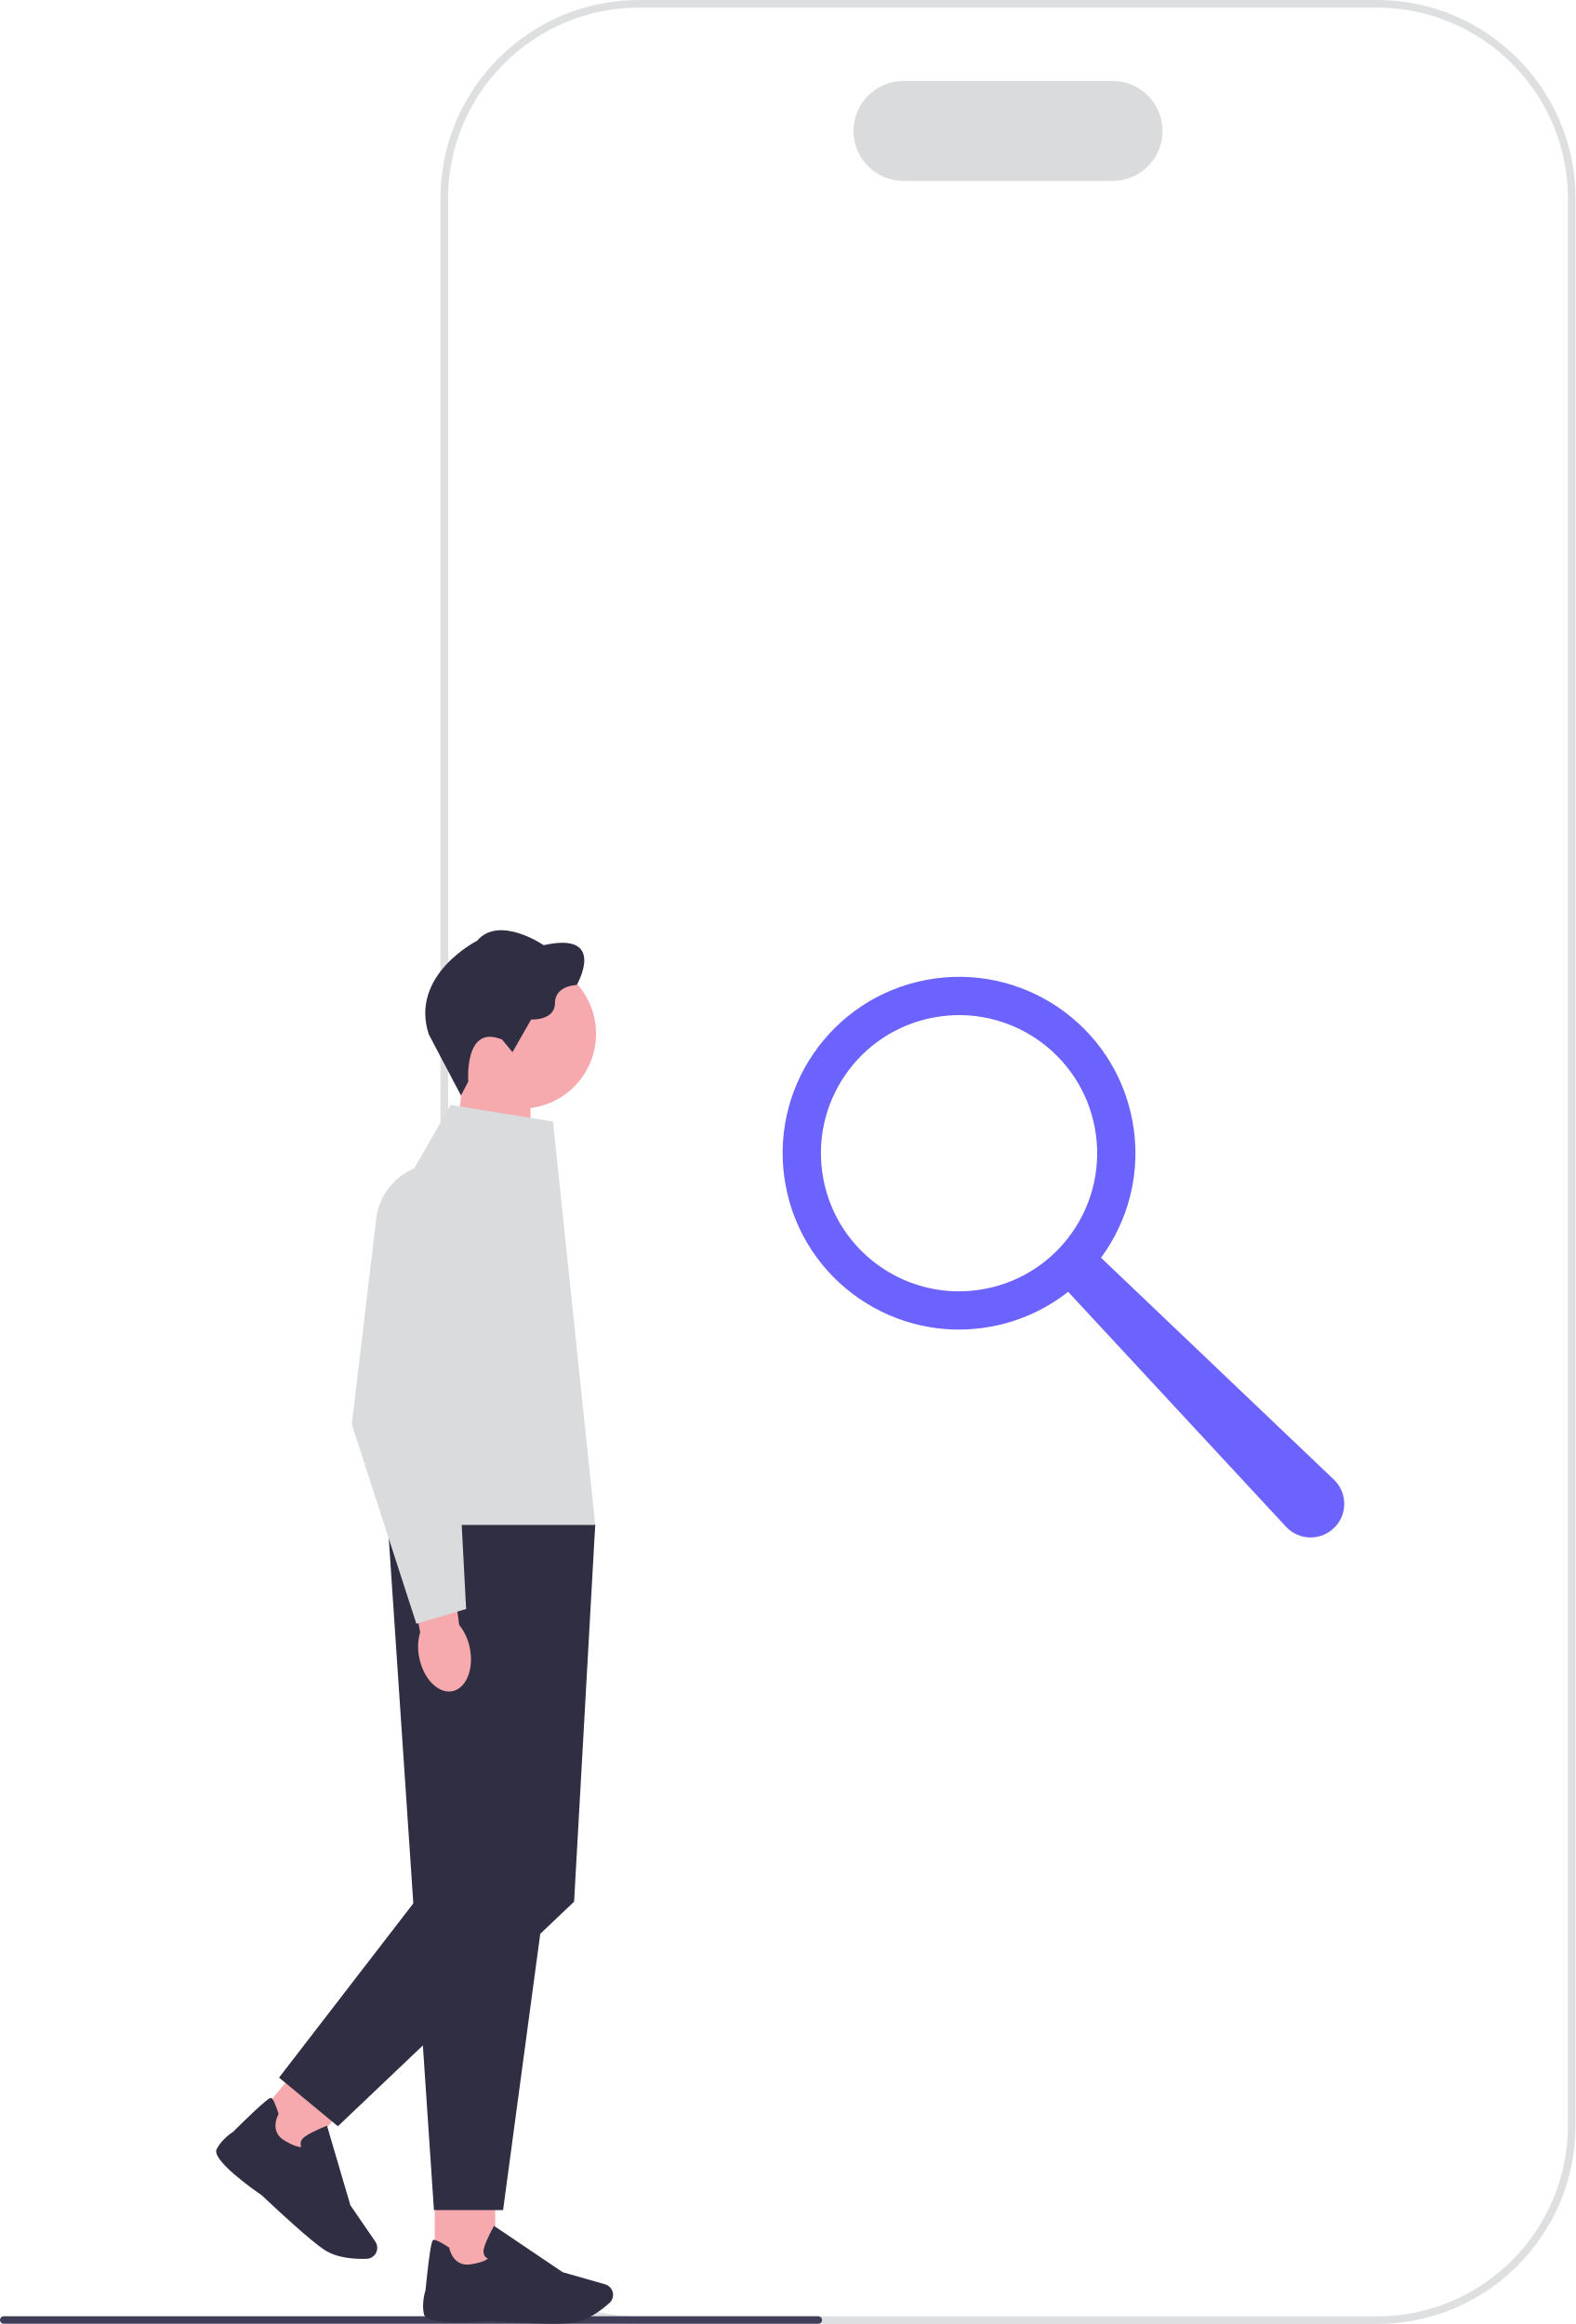
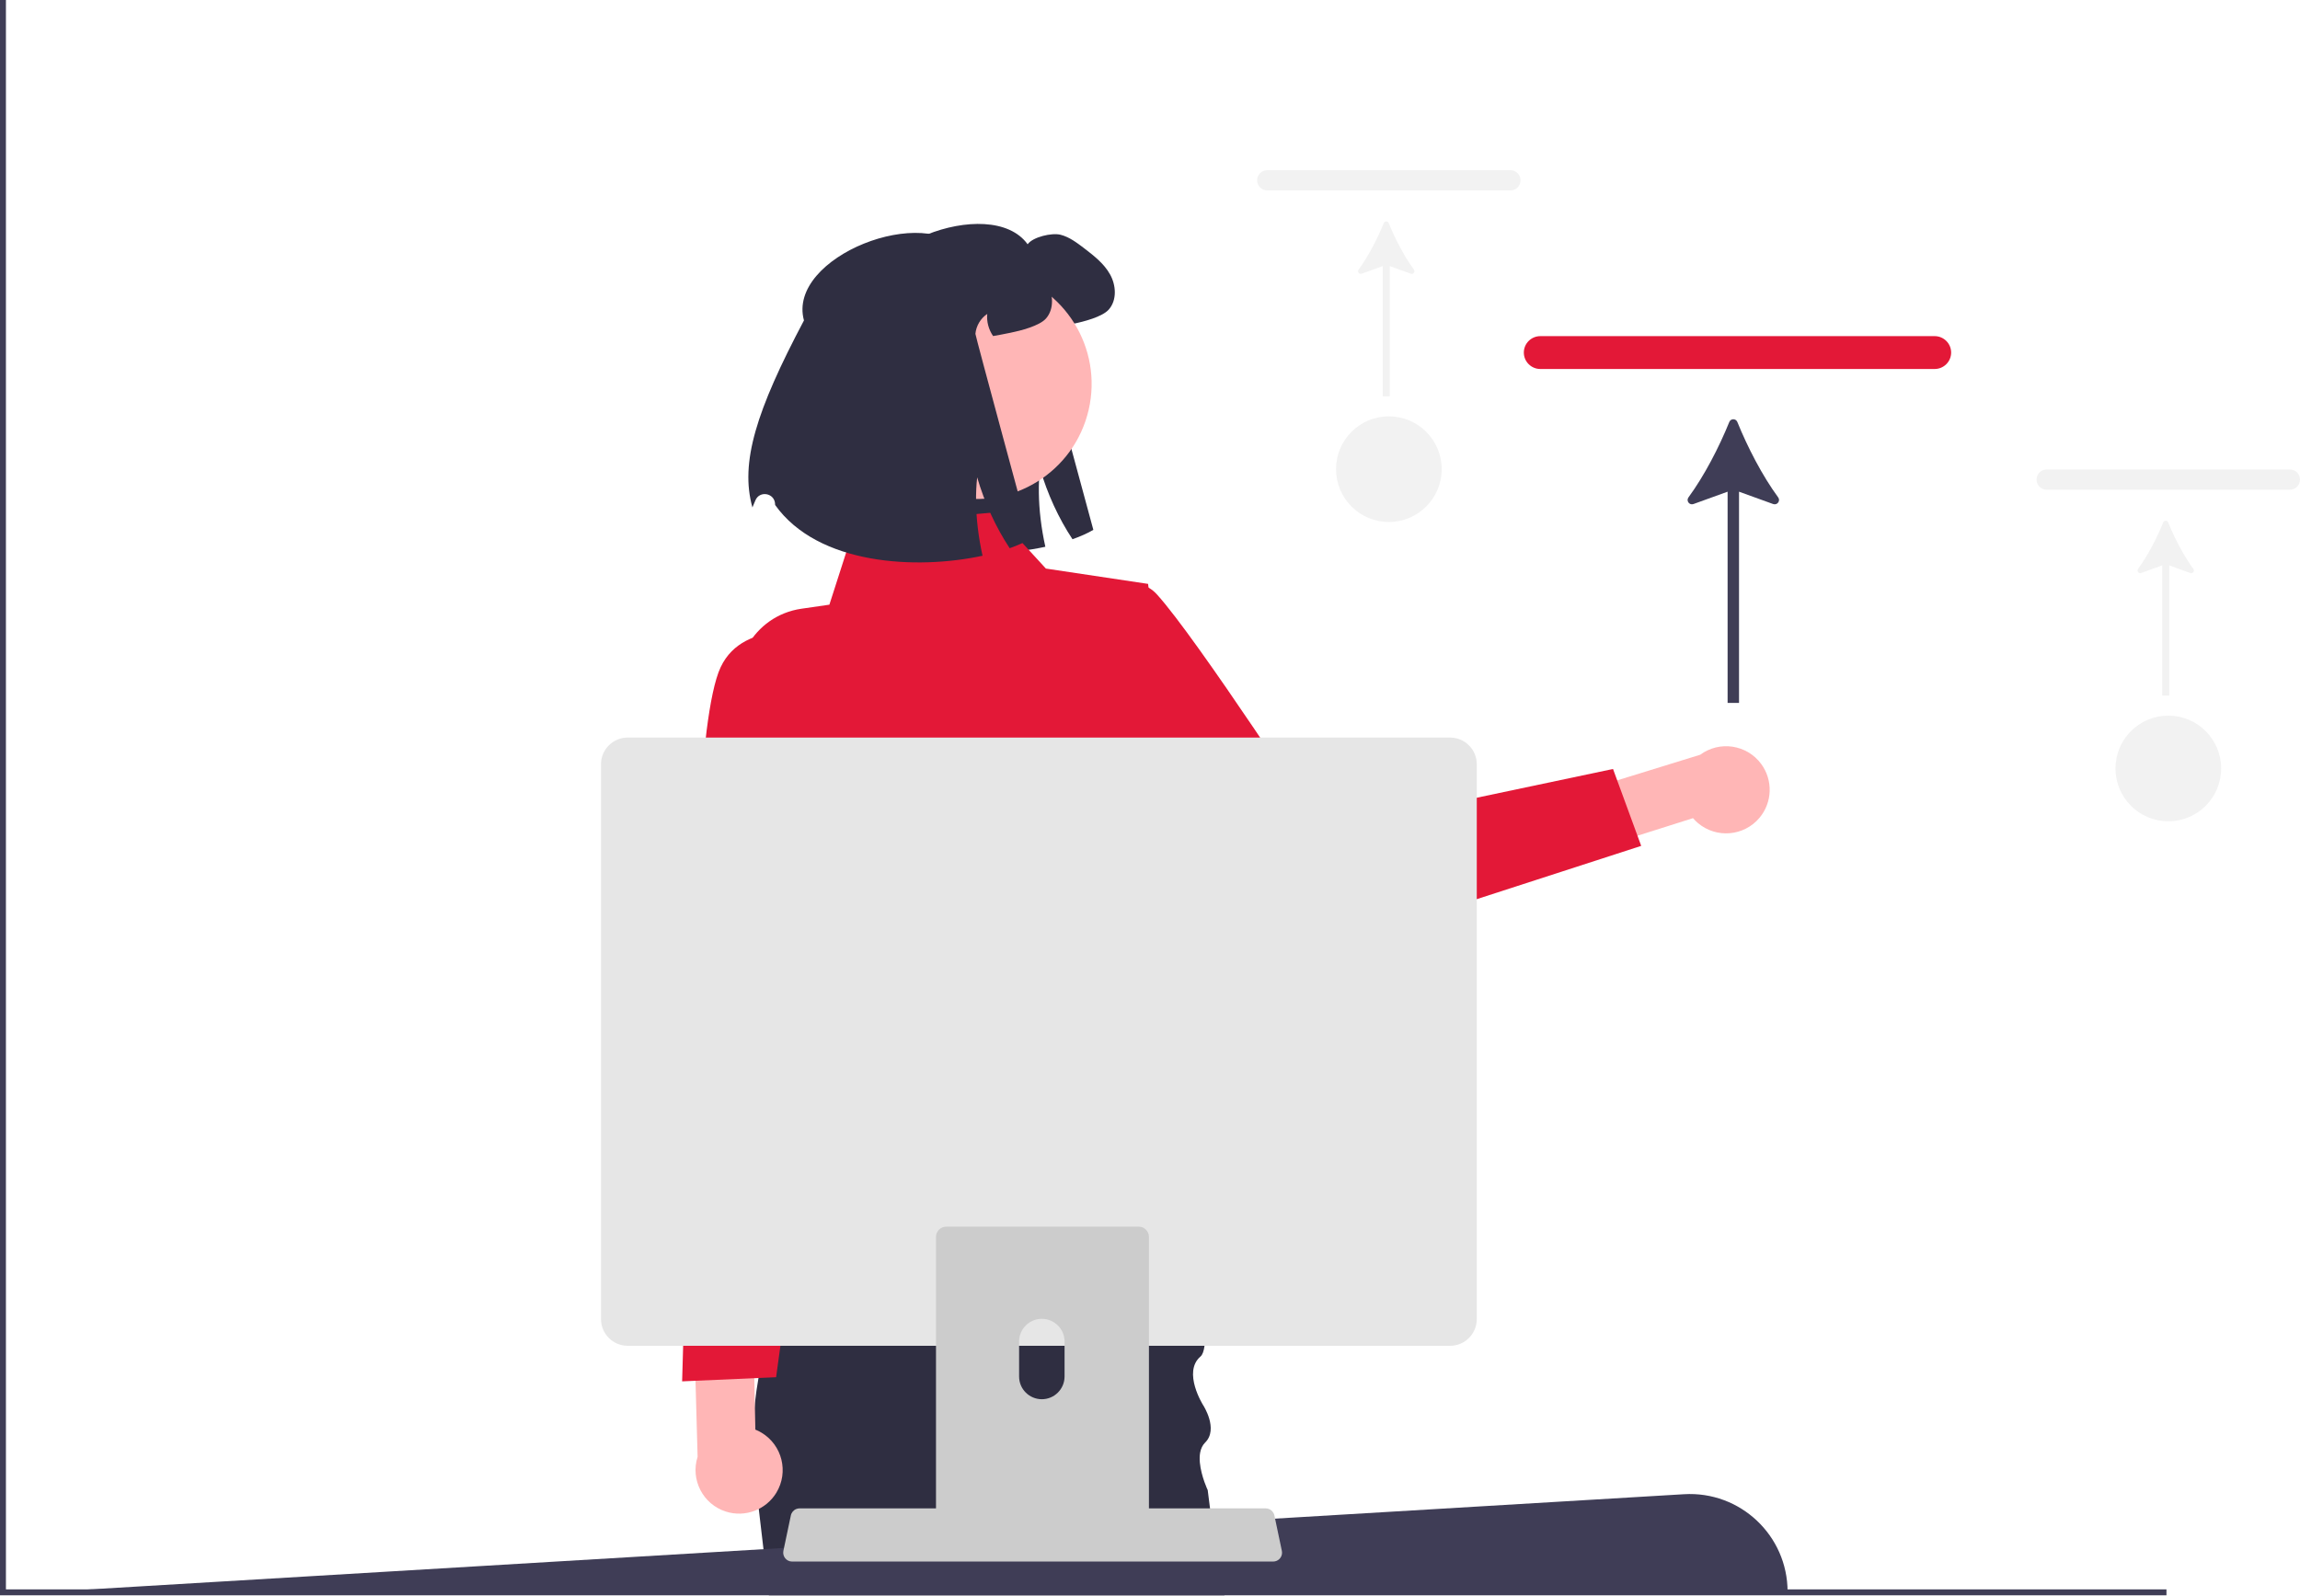
- <svg xmlns="http://www.w3.org/2000/svg" width="412.24" height="608.19" viewBox="0 0 412.24 608.19">
-   <path d="m360.3,608.19h-193.12c-28.64,0-51.94-23.3-51.94-51.94V51.94c0-28.64,23.3-51.94,51.94-51.94h193.12c28.64,0,51.94,23.3,51.94,51.94v504.31c0,28.64-23.3,51.94-51.94,51.94ZM167.18,2c-27.54,0-49.94,22.4-49.94,49.94v504.31c0,27.54,22.4,49.94,49.94,49.94h193.12c27.54,0,49.94-22.4,49.94-49.94V51.94c0-27.54-22.4-49.94-49.94-49.94h-193.12Z" fill="#dedfe0" />
-   <path d="m291.09,47.36h-54.69c-7.22,0-13.09-5.87-13.09-13.09s5.87-13.09,13.09-13.09h54.69c7.22,0,13.09,5.87,13.09,13.09s-5.87,13.09-13.09,13.09Z" fill="#dadbdc" />
-   <path d="m215.08,607.14c0,.54-.44.98-.98.98H.98c-.54,0-.98-.44-.98-.98s.44-.98.98-.98h213.12c.54,0,.98.44.98.98h0Z" fill="#3f3d58" />
-   <polygon points="119.16 304.11 138.81 310.57 138.81 282.29 120.98 282.29 119.16 304.11" fill="#f6aaae" />
-   <circle cx="136.37" cy="270.54" r="19.58" fill="#f6aaae" />
-   <path d="m131.39,272.07l2.7,3.28,4.88-8.54s6.23.32,6.23-4.3,5.72-4.75,5.72-4.75c0,0,8.09-14.13-8.67-10.41,0,0-11.63-7.97-17.41-1.16,0,0-17.73,8.93-12.66,24.48l8.43,16.02,1.91-3.63s-1.16-15.23,8.87-10.99Z" fill="#2f2e43" />
-   <rect x="113.75" y="572.09" width="15.82" height="22.44" fill="#f6aaae" />
-   <path d="m127.83,607.39c-2.71.25-16.24,1.31-16.92-1.79-.62-2.85.29-5.83.42-6.23,1.3-12.94,1.78-13.09,2.07-13.18.46-.13,1.81.5,3.99,1.91l.14.09.03.16c.04.2,1.01,4.95,5.59,4.23,3.14-.5,4.16-1.19,4.49-1.53-.27-.12-.6-.33-.83-.7-.34-.53-.4-1.21-.18-2.02.59-2.15,2.36-5.33,2.43-5.46l.2-.36,17.98,12.13,11.1,3.17c.84.24,1.51.84,1.85,1.64h0c.47,1.12.18,2.42-.72,3.23-2.02,1.81-6.02,4.92-10.23,5.3-1.12.1-2.6.14-4.26.14-6.95,0-17.08-.72-17.16-.73h.01v0Z" fill="#2f2e43" />
-   <rect x="67.95" y="544.168" width="22.44" height="15.82" transform="translate(-396.678 261.1714) rotate(-50.4)" fill="#f6aaae" />
-   <path d="m68.59,574.58c-2.24-1.54-13.35-9.34-11.9-12.16,1.34-2.59,3.94-4.3,4.3-4.53,9.25-9.14,9.72-8.95,10-8.83.44.19,1.07,1.54,1.86,4.01l.05.15-.08.14c-.1.18-2.38,4.46,1.61,6.82,2.74,1.62,3.97,1.73,4.43,1.68-.13-.26-.25-.64-.2-1.07.07-.62.46-1.19,1.16-1.67,1.83-1.28,5.21-2.6,5.36-2.66l.38-.15,6.12,20.81,6.53,9.52c.49.72.63,1.61.38,2.45h0c-.35,1.16-1.4,1.98-2.62,2.03-2.71.11-7.77-.05-11.26-2.44-.92-.63-2.09-1.54-3.37-2.6-5.35-4.43-12.7-11.44-12.76-11.5h.01v-0Z" fill="#2f2e43" />
-   <path d="m155.74,399.02h-54.26l12.06,179.36h18.09l24.12-179.36h0l-.01-0Z" fill="#2f2e43" />
-   <polygon points="144.69 408.9 155.74 399.02 150.21 497.66 88.41 556.44 73.01 543.71 109.01 496.99 144.69 408.9" fill="#2f2e43" />
-   <path d="m144.69,293.51l-26.8-4.35-8.32,14.55c-10.58,18.5-14.89,39.92-12.3,61.07l4.21,34.25h54.26l-11.05-105.51h0l0-.01Z" fill="#dadbdc" />
-   <path id="uuid-a048c2b9-908a-4c55-bce2-85345ea0567b-530" d="m122.93,431.31c1.11,5.53-.96,10.58-4.61,11.28-3.66.69-7.52-3.23-8.63-8.77-.47-2.21-.39-4.49.24-6.66l-4.4-23.51,11.5-1.79,3.11,23.37c1.42,1.79,2.38,3.87,2.79,6.09h0v-.01Z" fill="#f6aaae" />
-   <path d="m108.94,424.94l-16.89-52.18v-.08l6.38-53.73c.98-8.23,7.96-14.43,16.24-14.43,5.07,0,9.77,2.29,12.89,6.29s4.21,9.11,2.98,14.04l-11.27,45.07,2.69,51.15-13.03,3.87h.01v-0Z" fill="#dadbdc" />
-   <path d="m205.57,310.29c4.69,25.05,28.8,41.56,53.86,36.86,7.58-1.42,14.38-4.62,20.04-9.09h0l57,61.48c3.49,3.76,9.44,3.75,12.92-.03h0c3.25-3.53,3.07-9.01-.41-12.32l-60.9-58.04c7.32-9.94,10.66-22.77,8.21-35.86-4.69-25.05-28.8-41.56-53.86-36.86s-41.56,28.8-36.86,53.86h0v-0Zm9.84-1.84c-3.67-19.62,9.25-38.5,28.87-42.17,19.62-3.67,38.5,9.25,42.17,28.87s-9.25,38.5-28.87,42.17-38.5-9.25-42.17-28.87h-0Z" fill="#6c63ff" />
+ <svg xmlns="http://www.w3.org/2000/svg" width="776.057" height="538.35" viewBox="0 0 776.057 538.35">
+   <path d="M292.462,105.107c-5.91-21.549,41.76-40.027,54.278-22.674,1.741-2.467,8.174-3.966,11.125-3.209,2.952,.757,5.434,2.649,7.856,4.48,3.33,2.558,6.781,5.207,8.824,8.885,2.059,3.663,2.376,8.658-.393,11.837-2.195,2.528-8.673,4.162-11.973,4.828-2.301,.469-4.238,.848-5.903,1.12-1.483-2.164-2.24-4.844-1.968-7.462-2.24,1.483-3.754,4.026-3.996,6.72-.045,.56,18.602,69.173,18.602,69.173-1.922,1.135-4.299,2.195-7.038,3.163-4.647-7.008-8.461-15.272-10.974-23.915-.575,5.343-.484,11.14,.212,17.028,.363,3.133,.908,6.282,1.604,9.43-22.159,4.783-55.489,3.209-69.99-17.134-.003-.084-.005-.168-.007-.253-.104-3.807-5.297-4.752-6.687-1.207-.352,.898-.676,1.674-.965,2.292-4.223-15.106,1.241-32.588,17.392-63.103Z" fill="#2f2e41" />
+   <path d="M593.672,275.988c-5.243,6.219-14.534,7.009-20.753,1.766-.602-.508-1.163-1.063-1.677-1.661l-69.98,22.165-10.89-17.849,83.309-25.717c6.536-4.822,15.744-3.433,20.566,3.103,4.035,5.469,3.797,12.991-.576,18.194Z" fill="#ffb6b6" />
+   <path d="M345.842,220.601s30.99-34.857,44.49-20.05c13.499,14.807,55.616,79.692,55.616,79.692l98.313-20.742,9.507,25.946-111.63,36.174c-8.392,2.719-17.589-.101-23.014-7.057l-73.282-93.963Z" fill="#e31837" />
+   <path d="M413.15,538.35h-153.71l-.14-1.2-.09-.8-1.32-11.2-1.87-15.95-.72-6.13c-.05-.31-.1-.61-.14-.92-.63-3.99-.99-8-1.12-12-.19-5.5,.06-10.99,.65-16.41v-.03c.32-2.93,.73-5.83,1.24-8.7,.64-3.69,1.41-7.32,2.3-10.87,1.02-4.12,2.18-8.13,3.45-12,1.46-4.53,3.06-8.87,4.71-12.97,.18-.44,.36-.88,.53-1.31l.01-.01c8.7-21.21,18.58-35.7,18.58-35.7h111.98s5.18,22.73,7.75,41.5c.41,2.97,.75,5.83,1,8.49,.45,4.91,.58,9.13,.19,12-.24,1.78-.68,3.04-1.36,3.62-6.16,5.26,.89,16.42,.89,16.42,0,0,5.28,8.07,.68,12.61-.91,.9-1.43,2.06-1.68,3.36-.4,2.15-.05,4.65,.5,6.86,.55,2.22,1.31,4.15,1.73,5.14,.19,.44,.31,.69,.31,.69l.78,6.17,.76,5.94,1.29,10.2,.39,1.8,2.01,9.4,.17,.8,.25,1.2Z" fill="#2f2e41" />
+   <path d="M335.508,172.912l-46.998,4.186-8.662,26.956-9.44,1.367c-16.131,2.336-25.732,19.254-19.464,34.3l8.306,19.939s-12.2,37.658,2.784,53.481l6.377,69.688-14.384,45.941,168.133,5.427-28.639-57.625-.849-35.78s18.301-64.672,1.334-85.242l-6.62-58.51-34.49-5.173-17.387-18.954Z" fill="#e31837" />
+   <circle cx="329.504" cy="129.561" r="38.825" transform="translate(128.8703 421.2885) rotate(-76.94666)" fill="#ffb6b6" />
+   <path d="M271.271,108.134c-5.91-21.549,41.76-40.027,54.278-22.674,1.741-2.467,8.174-3.966,11.125-3.209,2.952,.757,5.434,2.649,7.856,4.48,3.33,2.558,6.781,5.207,8.824,8.885,2.059,3.663,2.376,8.658-.393,11.837-2.195,2.528-8.673,4.162-11.973,4.828-2.301,.469-4.238,.848-5.903,1.12-1.483-2.164-2.24-4.844-1.968-7.462-2.24,1.483-3.754,4.026-3.996,6.72-.045,.56,18.602,69.173,18.602,69.173-1.922,1.135-4.299,2.195-7.038,3.163-4.647-7.008-8.461-15.272-10.974-23.915-.575,5.343-.484,11.14,.212,17.028,.363,3.133,.908,6.282,1.604,9.43-22.159,4.783-55.489,3.209-69.99-17.134-.003-.084-.005-.168-.007-.253-.104-3.807-5.297-4.752-6.687-1.207-.352,.898-.676,1.674-.965,2.292-4.223-15.106,1.241-32.588,17.392-63.103Z" fill="#2f2e41" />
+   <path d="M603.16,537.15H81.16l-81,1,568.062-33.914c18.949-1.131,34.938,13.931,34.938,32.914v0Z" fill="#3f3d56" />
+   <polygon points="731 536.35 731 538.35 0 538.35 0 0 2 0 2 536.35 731 536.35" fill="#3f3d56" />
+   <path d="M652.783,124.519h-133.052c-3.068,0-5.565-2.487-5.565-5.544s2.497-5.543,5.565-5.543h133.052c3.068,0,5.564,2.486,5.564,5.543s-2.495,5.544-5.564,5.544Z" fill="#e31837" />
+   <path d="M586.206,142.4c-.497-1.226-2.215-1.225-2.712,0-3.469,8.552-8.408,18.129-13.78,25.448-.86,1.172,.326,2.738,1.692,2.243l11.515-4.166v71.284h3.855v-71.284l11.52,4.167c1.367,.494,2.552-1.071,1.692-2.243-5.372-7.319-10.311-16.897-13.783-25.449Z" fill="#3f3d56" />
+   <path d="M772.627,165.267h-82.03c-1.892,0-3.431-1.534-3.431-3.418s1.539-3.418,3.431-3.418h82.03c1.892,0,3.43,1.533,3.43,3.418s-1.538,3.418-3.43,3.418Z" fill="#f2f2f2" />
+   <path d="M731.581,176.291c-.307-.756-1.365-.756-1.672,0-2.139,5.272-5.184,11.177-8.496,15.689-.53,.722,.201,1.688,1.043,1.383l7.099-2.568v43.949h2.377v-43.949l7.102,2.569c.843,.305,1.574-.661,1.043-1.383-3.312-4.512-6.357-10.417-8.497-15.69Z" fill="#f2f2f2" />
+   <circle cx="731.625" cy="259.325" r="17.825" fill="#f2f2f2" />
+   <path d="M509.627,64.267h-82.03c-1.892,0-3.431-1.534-3.431-3.418s1.539-3.418,3.431-3.418h82.03c1.892,0,3.43,1.533,3.43,3.418s-1.538,3.418-3.43,3.418Z" fill="#f2f2f2" />
+   <path d="M468.581,75.291c-.307-.756-1.365-.756-1.672,0-2.139,5.272-5.184,11.177-8.496,15.689-.53,.722,.201,1.688,1.043,1.383l7.099-2.568v43.949h2.377v-43.949l7.102,2.569c.843,.305,1.574-.661,1.043-1.383-3.312-4.512-6.357-10.417-8.497-15.69Z" fill="#f2f2f2" />
+   <circle cx="468.625" cy="158.325" r="17.825" fill="#f2f2f2" />
+   <path d="M261.968,503.708c4.206-6.962,1.972-16.015-4.99-20.221-.674-.407-1.38-.76-2.111-1.055l-1.476-73.391-20.4-4.583,2.391,87.155c-2.469,7.738,1.803,16.012,9.542,18.481,6.475,2.066,13.522-.575,17.046-6.386Z" fill="#ffb6b6" />
+   <path d="M276.16,214.15s-25-6-33,11-8.681,90.976-8.681,90.976l-4.319,150.024,31.712-1.398,25.288-184.602-11-66Z" fill="#e31837" />
+   <g>
+     <path d="M264.939,525.845c.563,.706,1.418,1.115,2.32,1.11h162.34c1.65-.002,2.986-1.341,2.984-2.991-0-.205-.022-.409-.064-.609l-2.52-11.97c-.212-.992-.912-1.809-1.86-2.17-.338-.133-.697-.2-1.06-.2h-157.31c-.363-0-.722,.068-1.06,.2-.948,.361-1.648,1.178-1.86,2.17l-2.52,11.97c-.182,.88,.042,1.794,.61,2.49Z" fill="#ccc" />
+     <path d="M202.789,257.885v187.26c.004,4.969,4.031,8.996,9,9H489.289c4.969-.004,8.996-4.031,9-9v-187.26c-.012-4.964-4.036-8.984-9-8.99H211.789c-4.964,.006-8.988,4.026-9,8.99Z" fill="#e6e6e6" />
+     <path d="M385.24,414.1c-.33-.11-.68-.16-1.03-.16h-64.92c-1.91,0-3.47,1.55-3.47,3.46v102.56h71.85v-102.56c0-1.51-.98-2.85-2.43-3.3Zm-26.04,50.44c-.02,4.24-3.47,7.66-7.71,7.64-4.21-.03-7.61-3.43-7.63-7.64v-11.9c.04-4.23,3.51-7.63,7.74-7.59,4.18,.04,7.56,3.42,7.6,7.59v11.9Z" fill="#ccc" />
+   </g>
</svg>
